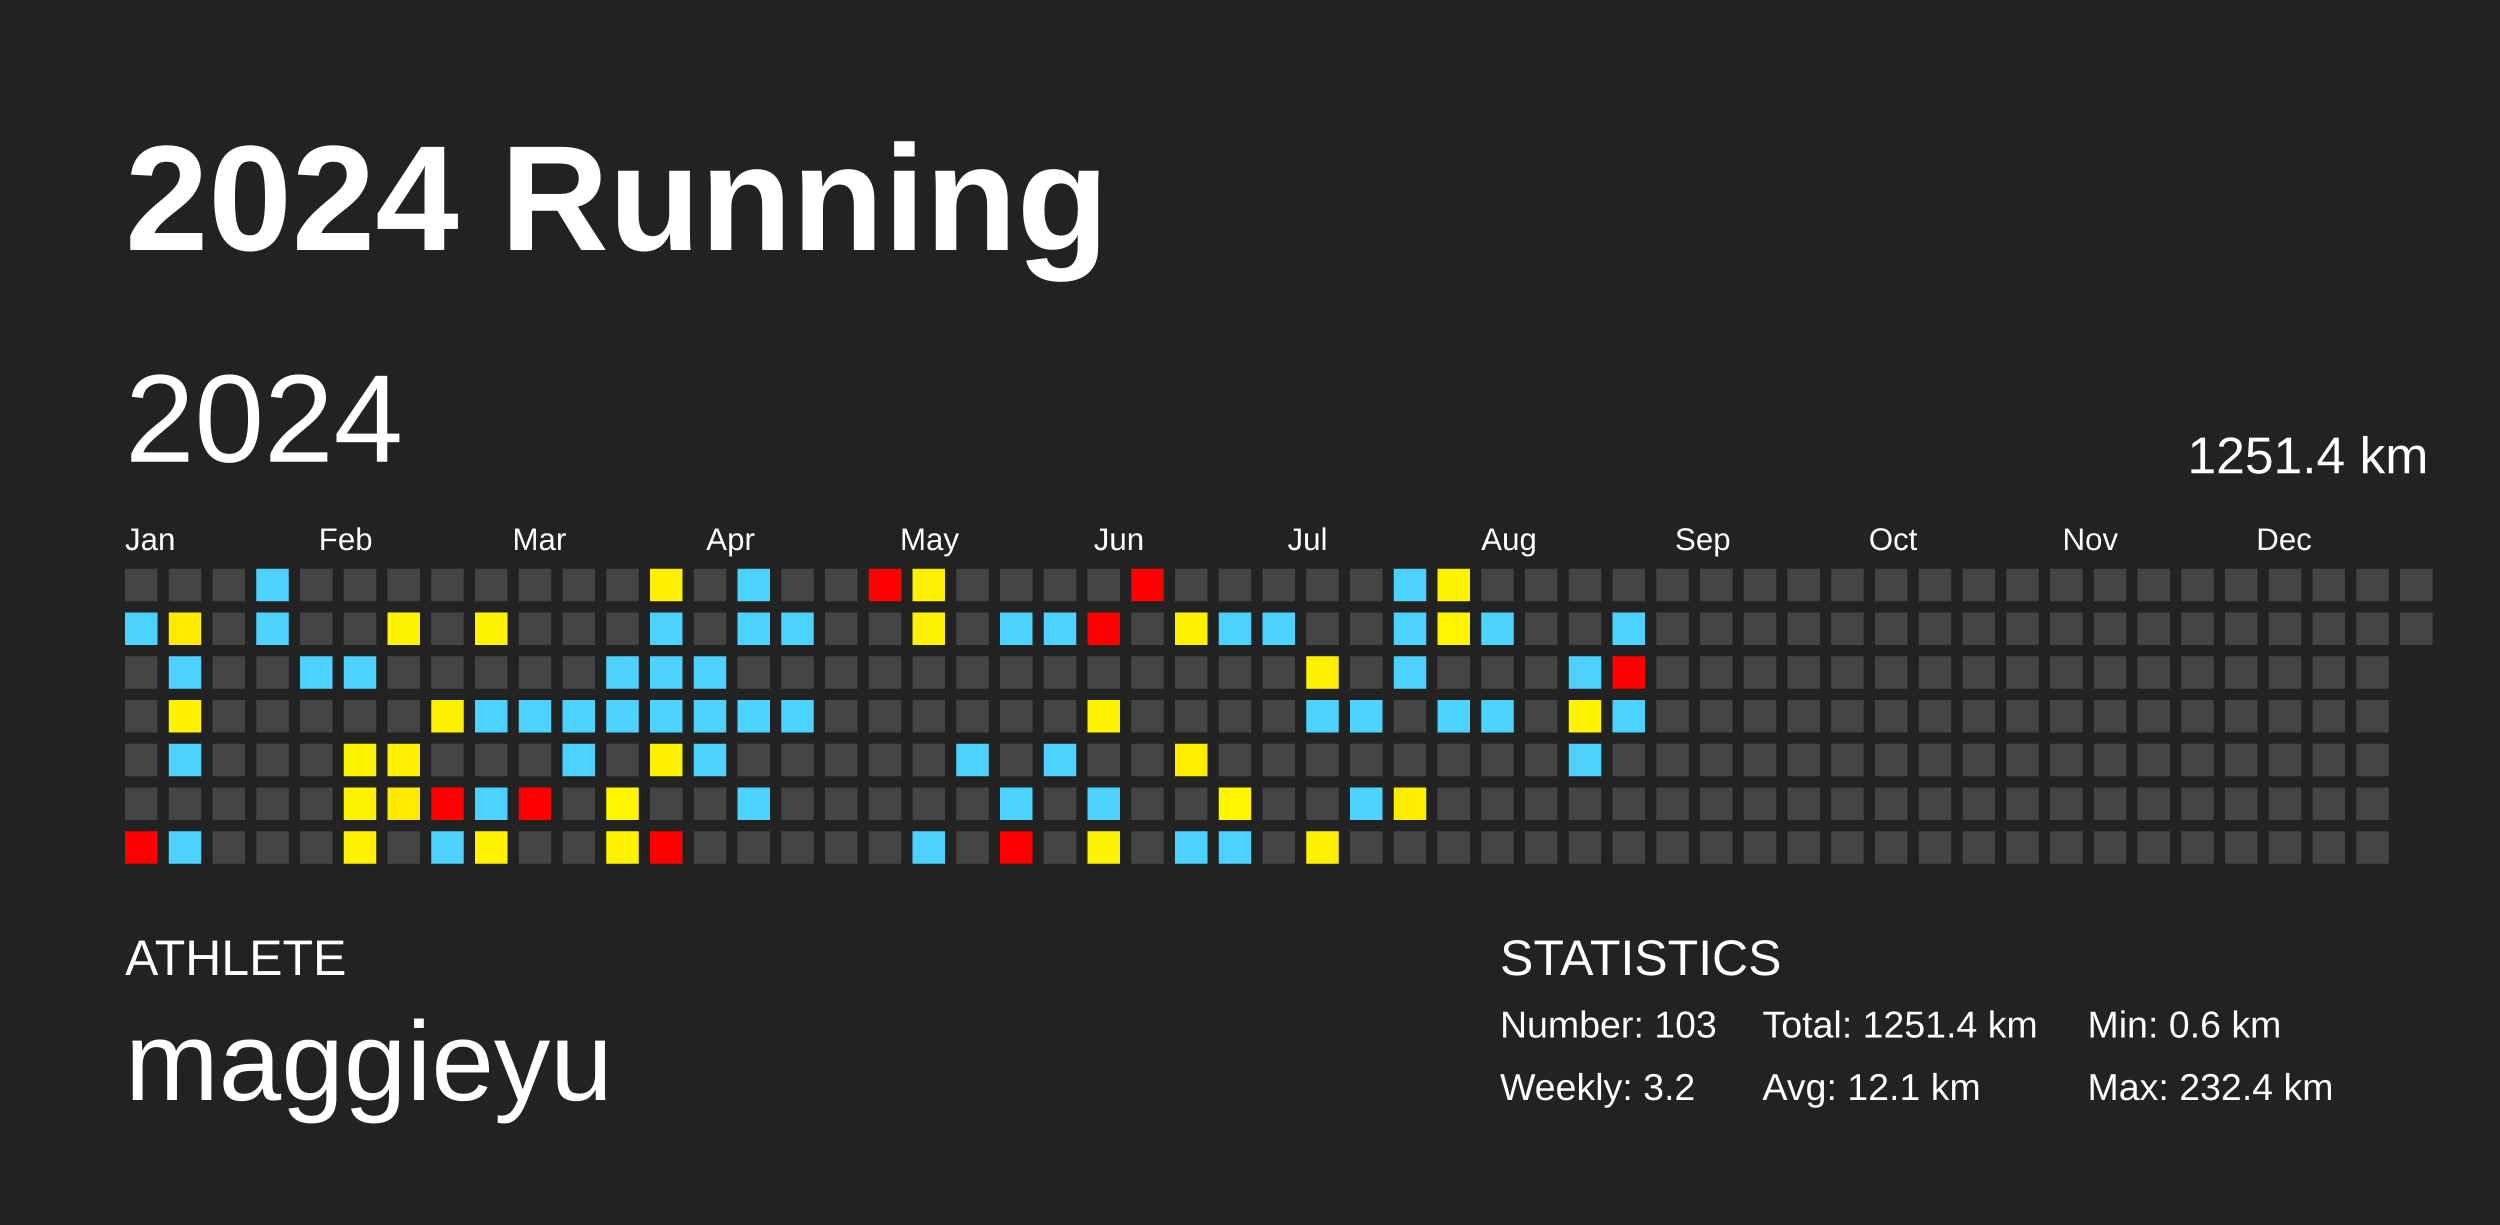
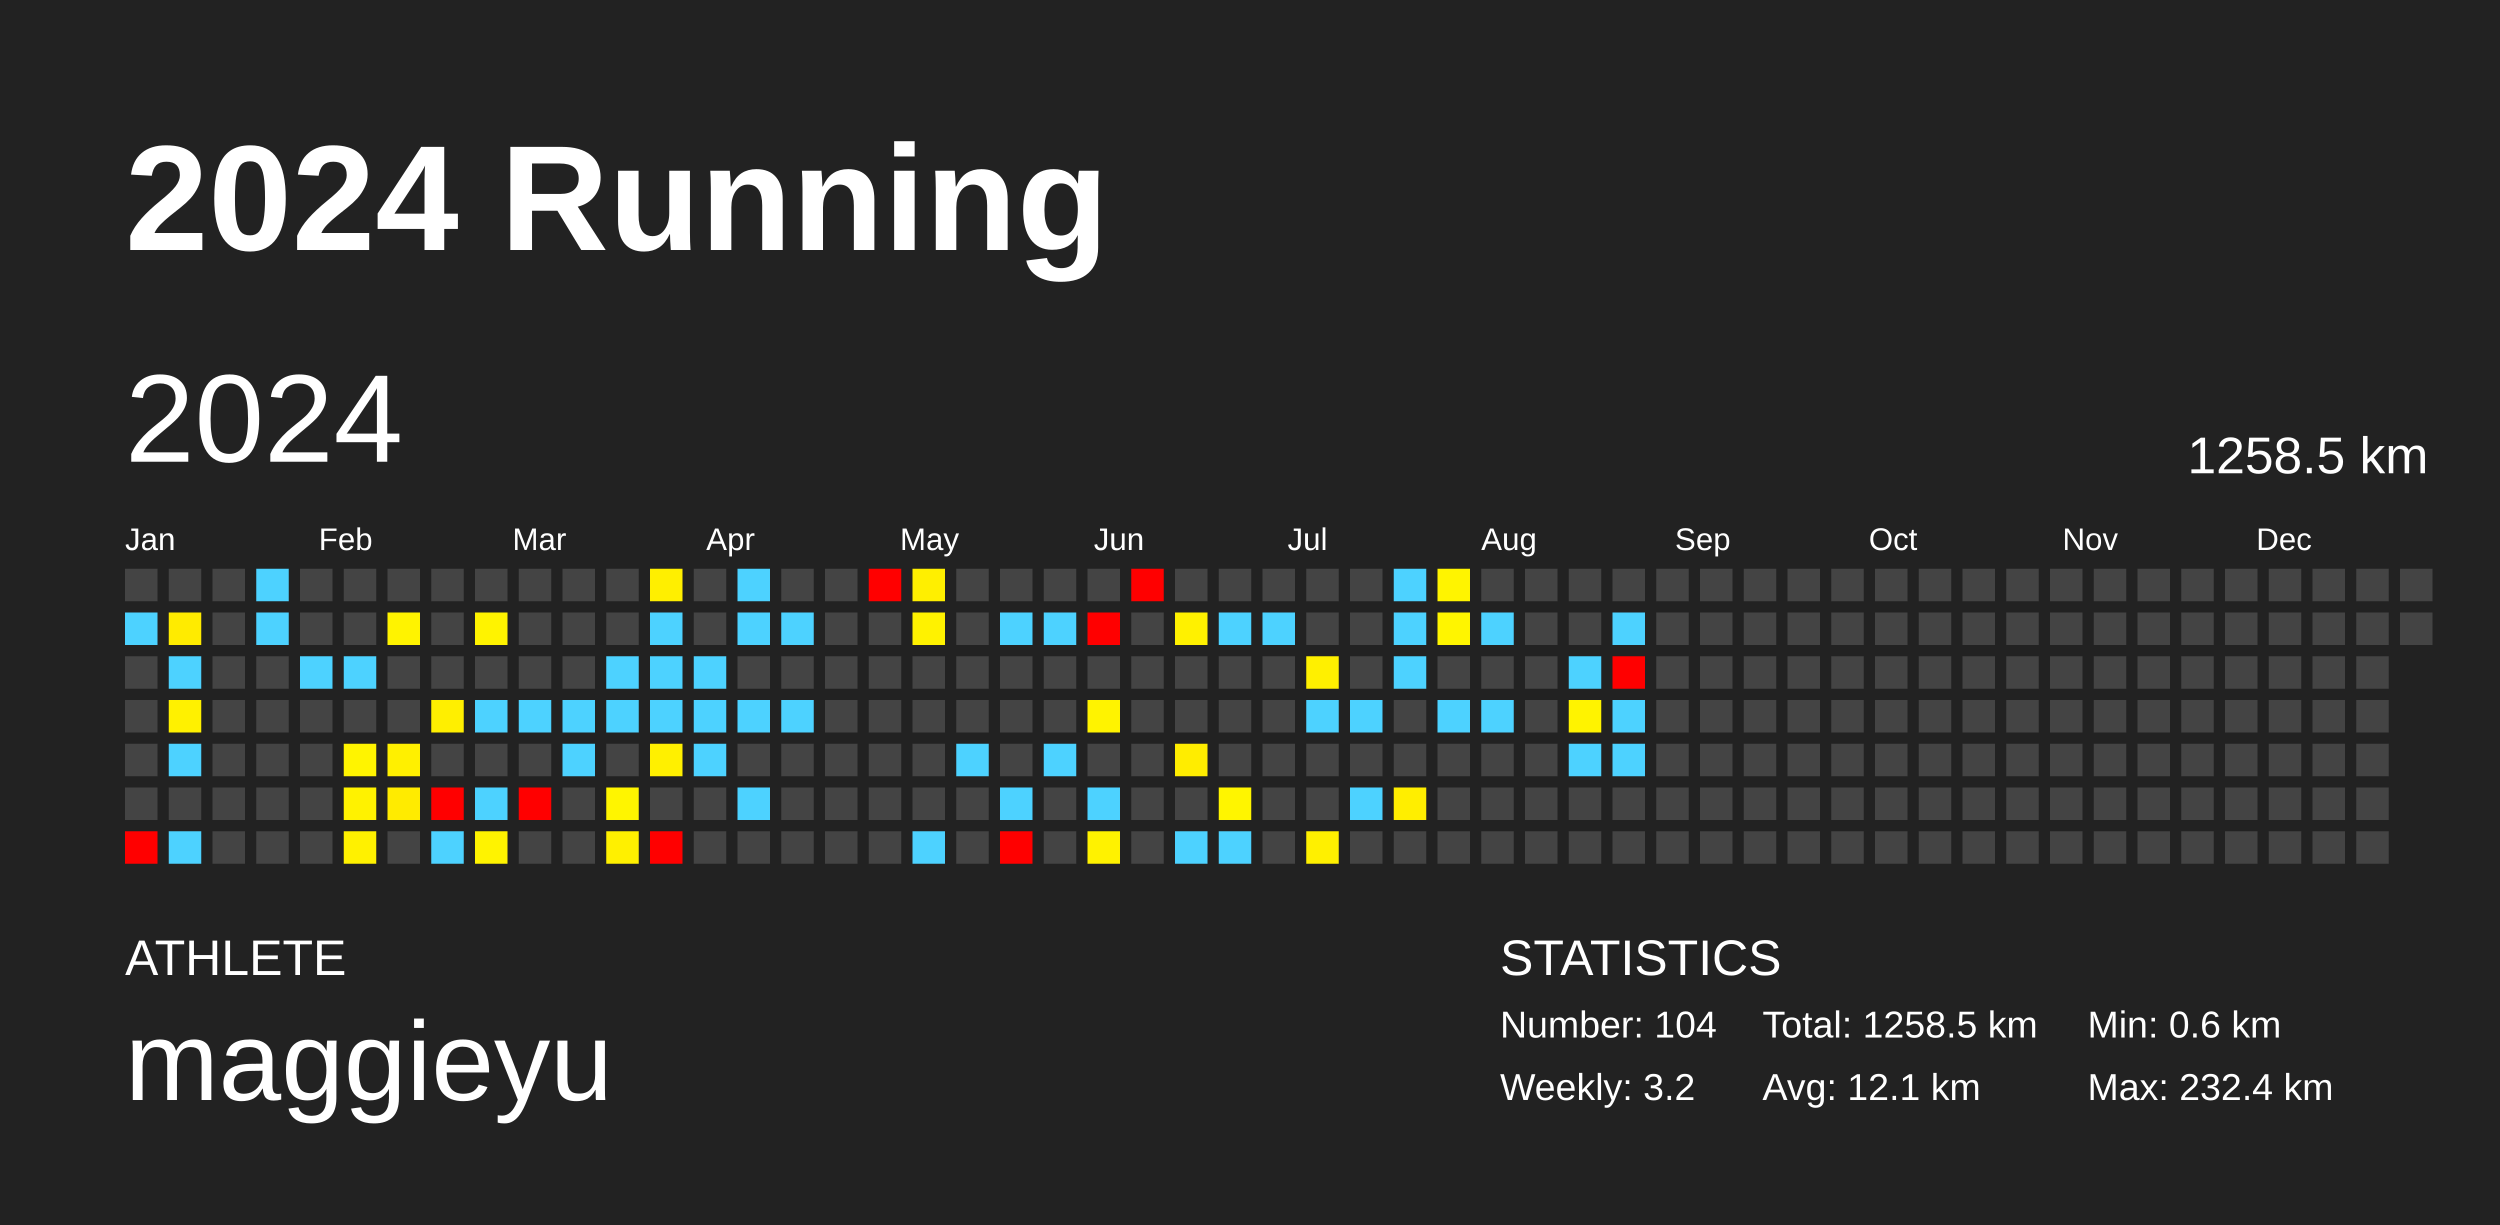
<svg xmlns="http://www.w3.org/2000/svg" baseProfile="full" height="98mm" version="1.1" viewBox="0,0,200,98" width="200mm">
  <defs />
  <rect fill="#222222" height="98" width="200" x="0" y="0" />
  <text fill="#FFFFFF" style="font-size:12px; font-family:Arial; font-weight:bold;" x="10" y="20">2024 Running</text>
  <text fill="#FFFFFF" style="font-size:4px; font-family:Arial" x="10" y="78">ATHLETE</text>
  <text fill="#FFFFFF" style="font-size:9px; font-family:Arial" x="10" y="88">maggieyu</text>
  <text fill="#FFFFFF" style="font-size:4px; font-family:Arial" x="120" y="78">STATISTICS</text>
-   <text fill="#FFFFFF" style="font-size:3px; font-family:Arial" x="120" y="83">Number: 103</text>
+   <text fill="#FFFFFF" style="font-size:3px; font-family:Arial" x="120" y="83">Number: 104</text>
  <text fill="#FFFFFF" style="font-size:3px; font-family:Arial" x="120" y="88">Weekly: 3.2</text>
-   <text fill="#FFFFFF" style="font-size:3px; font-family:Arial" x="141" y="83">Total: 1251.4 km</text>
+   <text fill="#FFFFFF" style="font-size:3px; font-family:Arial" x="141" y="83">Total: 1258.5 km</text>
  <text fill="#FFFFFF" style="font-size:3px; font-family:Arial" x="141" y="88">Avg: 12.1 km</text>
  <text fill="#FFFFFF" style="font-size:3px; font-family:Arial" x="167" y="83">Min: 0.6 km</text>
  <text fill="#FFFFFF" style="font-size:3px; font-family:Arial" x="167" y="88">Max: 232.4 km</text>
  <text dominant-baseline="hanging" fill="#FFFFFF" style="font-size:10.0px; font-family:Arial;" x="10" y="30">2024</text>
-   <text dominant-baseline="hanging" fill="#FFFFFF" style="font-size:4.125px; font-family:Arial;" x="175" y="35">1251.4 km</text>
+   <text dominant-baseline="hanging" fill="#FFFFFF" style="font-size:4.125px; font-family:Arial;" x="175" y="35">1258.5 km</text>
  <text fill="#FFFFFF" style="font-size:2.5px; font-family:Arial" x="10.0" y="44">Jan</text>
  <text fill="#FFFFFF" style="font-size:2.5px; font-family:Arial" x="25.5" y="44">Feb</text>
  <text fill="#FFFFFF" style="font-size:2.5px; font-family:Arial" x="41.0" y="44">Mar</text>
  <text fill="#FFFFFF" style="font-size:2.5px; font-family:Arial" x="56.5" y="44">Apr</text>
  <text fill="#FFFFFF" style="font-size:2.5px; font-family:Arial" x="72.0" y="44">May</text>
  <text fill="#FFFFFF" style="font-size:2.5px; font-family:Arial" x="87.5" y="44">Jun</text>
  <text fill="#FFFFFF" style="font-size:2.5px; font-family:Arial" x="103.0" y="44">Jul</text>
  <text fill="#FFFFFF" style="font-size:2.5px; font-family:Arial" x="118.5" y="44">Aug</text>
  <text fill="#FFFFFF" style="font-size:2.5px; font-family:Arial" x="134.0" y="44">Sep</text>
  <text fill="#FFFFFF" style="font-size:2.5px; font-family:Arial" x="149.5" y="44">Oct</text>
  <text fill="#FFFFFF" style="font-size:2.5px; font-family:Arial" x="165.0" y="44">Nov</text>
  <text fill="#FFFFFF" style="font-size:2.5px; font-family:Arial" x="180.5" y="44">Dec</text>
  <rect fill="#444444" height="2.6" width="2.6" x="10.0" y="45.5" />
  <rect fill="#4dd2ff" height="2.6" width="2.6" x="10.0" y="49.0" />
  <rect fill="#444444" height="2.6" width="2.6" x="10.0" y="52.5" />
  <rect fill="#444444" height="2.6" width="2.6" x="10.0" y="56.0" />
  <rect fill="#444444" height="2.6" width="2.6" x="10.0" y="59.5" />
  <rect fill="#444444" height="2.6" width="2.6" x="10.0" y="63.0" />
  <rect fill="red" height="2.6" width="2.6" x="10.0" y="66.5" />
  <rect fill="#444444" height="2.6" width="2.6" x="13.5" y="45.5" />
  <rect fill="#ffeb00" height="2.6" width="2.6" x="13.5" y="49.0" />
  <rect fill="#4dd2ff" height="2.6" width="2.6" x="13.5" y="52.5" />
  <rect fill="#fff100" height="2.6" width="2.6" x="13.5" y="56.0" />
  <rect fill="#4dd2ff" height="2.6" width="2.6" x="13.5" y="59.5" />
  <rect fill="#444444" height="2.6" width="2.6" x="13.5" y="63.0" />
  <rect fill="#4dd2ff" height="2.6" width="2.6" x="13.5" y="66.5" />
  <rect fill="#444444" height="2.6" width="2.6" x="17.0" y="45.5" />
  <rect fill="#444444" height="2.6" width="2.6" x="17.0" y="49.0" />
  <rect fill="#444444" height="2.6" width="2.6" x="17.0" y="52.5" />
  <rect fill="#444444" height="2.6" width="2.6" x="17.0" y="56.0" />
  <rect fill="#444444" height="2.6" width="2.6" x="17.0" y="59.5" />
  <rect fill="#444444" height="2.6" width="2.6" x="17.0" y="63.0" />
  <rect fill="#444444" height="2.6" width="2.6" x="17.0" y="66.5" />
  <rect fill="#4dd2ff" height="2.6" width="2.6" x="20.5" y="45.5" />
  <rect fill="#4dd2ff" height="2.6" width="2.6" x="20.5" y="49.0" />
  <rect fill="#444444" height="2.6" width="2.6" x="20.5" y="52.5" />
  <rect fill="#444444" height="2.6" width="2.6" x="20.5" y="56.0" />
  <rect fill="#444444" height="2.6" width="2.6" x="20.5" y="59.5" />
  <rect fill="#444444" height="2.6" width="2.6" x="20.5" y="63.0" />
  <rect fill="#444444" height="2.6" width="2.6" x="20.5" y="66.5" />
  <rect fill="#444444" height="2.6" width="2.6" x="24.0" y="45.5" />
  <rect fill="#444444" height="2.6" width="2.6" x="24.0" y="49.0" />
  <rect fill="#4dd2ff" height="2.6" width="2.6" x="24.0" y="52.5" />
  <rect fill="#444444" height="2.6" width="2.6" x="24.0" y="56.0" />
  <rect fill="#444444" height="2.6" width="2.6" x="24.0" y="59.5" />
  <rect fill="#444444" height="2.6" width="2.6" x="24.0" y="63.0" />
  <rect fill="#444444" height="2.6" width="2.6" x="24.0" y="66.5" />
  <rect fill="#444444" height="2.6" width="2.6" x="27.5" y="45.5" />
  <rect fill="#444444" height="2.6" width="2.6" x="27.5" y="49.0" />
  <rect fill="#4dd2ff" height="2.6" width="2.6" x="27.5" y="52.5" />
  <rect fill="#444444" height="2.6" width="2.6" x="27.5" y="56.0" />
  <rect fill="#fff400" height="2.6" width="2.6" x="27.5" y="59.5" />
  <rect fill="#fff200" height="2.6" width="2.6" x="27.5" y="63.0" />
  <rect fill="#fff100" height="2.6" width="2.6" x="27.5" y="66.5" />
  <rect fill="#444444" height="2.6" width="2.6" x="31.0" y="45.5" />
  <rect fill="#fff300" height="2.6" width="2.6" x="31.0" y="49.0" />
  <rect fill="#444444" height="2.6" width="2.6" x="31.0" y="52.5" />
  <rect fill="#444444" height="2.6" width="2.6" x="31.0" y="56.0" />
  <rect fill="#fff000" height="2.6" width="2.6" x="31.0" y="59.5" />
  <rect fill="#ffeb00" height="2.6" width="2.6" x="31.0" y="63.0" />
  <rect fill="#444444" height="2.6" width="2.6" x="31.0" y="66.5" />
  <rect fill="#444444" height="2.6" width="2.6" x="34.5" y="45.5" />
  <rect fill="#444444" height="2.6" width="2.6" x="34.5" y="49.0" />
  <rect fill="#444444" height="2.6" width="2.6" x="34.5" y="52.5" />
  <rect fill="#ffef00" height="2.6" width="2.6" x="34.5" y="56.0" />
  <rect fill="#444444" height="2.6" width="2.6" x="34.5" y="59.5" />
  <rect fill="red" height="2.6" width="2.6" x="34.5" y="63.0" />
  <rect fill="#4dd2ff" height="2.6" width="2.6" x="34.5" y="66.5" />
  <rect fill="#444444" height="2.6" width="2.6" x="38.0" y="45.5" />
  <rect fill="#fff300" height="2.6" width="2.6" x="38.0" y="49.0" />
  <rect fill="#444444" height="2.6" width="2.6" x="38.0" y="52.5" />
  <rect fill="#4dd2ff" height="2.6" width="2.6" x="38.0" y="56.0" />
  <rect fill="#444444" height="2.6" width="2.6" x="38.0" y="59.5" />
  <rect fill="#4dd2ff" height="2.6" width="2.6" x="38.0" y="63.0" />
  <rect fill="#fff300" height="2.6" width="2.6" x="38.0" y="66.5" />
  <rect fill="#444444" height="2.6" width="2.6" x="41.5" y="45.5" />
  <rect fill="#444444" height="2.6" width="2.6" x="41.5" y="49.0" />
  <rect fill="#444444" height="2.6" width="2.6" x="41.5" y="52.5" />
  <rect fill="#4dd2ff" height="2.6" width="2.6" x="41.5" y="56.0" />
  <rect fill="#444444" height="2.6" width="2.6" x="41.5" y="59.5" />
  <rect fill="red" height="2.6" width="2.6" x="41.5" y="63.0" />
  <rect fill="#444444" height="2.6" width="2.6" x="41.5" y="66.5" />
  <rect fill="#444444" height="2.6" width="2.6" x="45.0" y="45.5" />
  <rect fill="#444444" height="2.6" width="2.6" x="45.0" y="49.0" />
  <rect fill="#444444" height="2.6" width="2.6" x="45.0" y="52.5" />
  <rect fill="#4dd2ff" height="2.6" width="2.6" x="45.0" y="56.0" />
  <rect fill="#4dd2ff" height="2.6" width="2.6" x="45.0" y="59.5" />
  <rect fill="#444444" height="2.6" width="2.6" x="45.0" y="63.0" />
  <rect fill="#444444" height="2.6" width="2.6" x="45.0" y="66.5" />
  <rect fill="#444444" height="2.6" width="2.6" x="48.5" y="45.5" />
  <rect fill="#444444" height="2.6" width="2.6" x="48.5" y="49.0" />
  <rect fill="#4dd2ff" height="2.6" width="2.6" x="48.5" y="52.5" />
  <rect fill="#4dd2ff" height="2.6" width="2.6" x="48.5" y="56.0" />
  <rect fill="#444444" height="2.6" width="2.6" x="48.5" y="59.5" />
  <rect fill="#fff500" height="2.6" width="2.6" x="48.5" y="63.0" />
  <rect fill="#fff000" height="2.6" width="2.6" x="48.5" y="66.5" />
  <rect fill="#ffef00" height="2.6" width="2.6" x="52.0" y="45.5" />
  <rect fill="#4dd2ff" height="2.6" width="2.6" x="52.0" y="49.0" />
  <rect fill="#4dd2ff" height="2.6" width="2.6" x="52.0" y="52.5" />
  <rect fill="#4dd2ff" height="2.6" width="2.6" x="52.0" y="56.0" />
  <rect fill="#fff000" height="2.6" width="2.6" x="52.0" y="59.5" />
  <rect fill="#444444" height="2.6" width="2.6" x="52.0" y="63.0" />
  <rect fill="red" height="2.6" width="2.6" x="52.0" y="66.5" />
  <rect fill="#444444" height="2.6" width="2.6" x="55.5" y="45.5" />
  <rect fill="#444444" height="2.6" width="2.6" x="55.5" y="49.0" />
  <rect fill="#4dd2ff" height="2.6" width="2.6" x="55.5" y="52.5" />
  <rect fill="#4dd2ff" height="2.6" width="2.6" x="55.5" y="56.0" />
  <rect fill="#4dd2ff" height="2.6" width="2.6" x="55.5" y="59.5" />
  <rect fill="#444444" height="2.6" width="2.6" x="55.5" y="63.0" />
  <rect fill="#444444" height="2.6" width="2.6" x="55.5" y="66.5" />
  <rect fill="#4dd2ff" height="2.6" width="2.6" x="59.0" y="45.5" />
  <rect fill="#4dd2ff" height="2.6" width="2.6" x="59.0" y="49.0" />
  <rect fill="#444444" height="2.6" width="2.6" x="59.0" y="52.5" />
  <rect fill="#4dd2ff" height="2.6" width="2.6" x="59.0" y="56.0" />
  <rect fill="#444444" height="2.6" width="2.6" x="59.0" y="59.5" />
  <rect fill="#4dd2ff" height="2.6" width="2.6" x="59.0" y="63.0" />
  <rect fill="#444444" height="2.6" width="2.6" x="59.0" y="66.5" />
  <rect fill="#444444" height="2.6" width="2.6" x="62.5" y="45.5" />
  <rect fill="#4dd2ff" height="2.6" width="2.6" x="62.5" y="49.0" />
  <rect fill="#444444" height="2.6" width="2.6" x="62.5" y="52.5" />
  <rect fill="#4dd2ff" height="2.6" width="2.6" x="62.5" y="56.0" />
  <rect fill="#444444" height="2.6" width="2.6" x="62.5" y="59.5" />
  <rect fill="#444444" height="2.6" width="2.6" x="62.5" y="63.0" />
  <rect fill="#444444" height="2.6" width="2.6" x="62.5" y="66.5" />
  <rect fill="#444444" height="2.6" width="2.6" x="66.0" y="45.5" />
  <rect fill="#444444" height="2.6" width="2.6" x="66.0" y="49.0" />
  <rect fill="#444444" height="2.6" width="2.6" x="66.0" y="52.5" />
  <rect fill="#444444" height="2.6" width="2.6" x="66.0" y="56.0" />
  <rect fill="#444444" height="2.6" width="2.6" x="66.0" y="59.5" />
  <rect fill="#444444" height="2.6" width="2.6" x="66.0" y="63.0" />
  <rect fill="#444444" height="2.6" width="2.6" x="66.0" y="66.5" />
  <rect fill="red" height="2.6" width="2.6" x="69.5" y="45.5" />
  <rect fill="#444444" height="2.6" width="2.6" x="69.5" y="49.0" />
  <rect fill="#444444" height="2.6" width="2.6" x="69.5" y="52.5" />
  <rect fill="#444444" height="2.6" width="2.6" x="69.5" y="56.0" />
  <rect fill="#444444" height="2.6" width="2.6" x="69.5" y="59.5" />
  <rect fill="#444444" height="2.6" width="2.6" x="69.5" y="63.0" />
  <rect fill="#444444" height="2.6" width="2.6" x="69.5" y="66.5" />
  <rect fill="#ffef00" height="2.6" width="2.6" x="73.0" y="45.5" />
  <rect fill="#fff200" height="2.6" width="2.6" x="73.0" y="49.0" />
  <rect fill="#444444" height="2.6" width="2.6" x="73.0" y="52.5" />
  <rect fill="#444444" height="2.6" width="2.6" x="73.0" y="56.0" />
  <rect fill="#444444" height="2.6" width="2.6" x="73.0" y="59.5" />
  <rect fill="#444444" height="2.6" width="2.6" x="73.0" y="63.0" />
  <rect fill="#4dd2ff" height="2.6" width="2.6" x="73.0" y="66.5" />
  <rect fill="#444444" height="2.6" width="2.6" x="76.5" y="45.5" />
  <rect fill="#444444" height="2.6" width="2.6" x="76.5" y="49.0" />
  <rect fill="#444444" height="2.6" width="2.6" x="76.5" y="52.5" />
  <rect fill="#444444" height="2.6" width="2.6" x="76.5" y="56.0" />
  <rect fill="#4dd2ff" height="2.6" width="2.6" x="76.5" y="59.5" />
  <rect fill="#444444" height="2.6" width="2.6" x="76.5" y="63.0" />
  <rect fill="#444444" height="2.6" width="2.6" x="76.5" y="66.5" />
  <rect fill="#444444" height="2.6" width="2.6" x="80.0" y="45.5" />
  <rect fill="#4dd2ff" height="2.6" width="2.6" x="80.0" y="49.0" />
  <rect fill="#444444" height="2.6" width="2.6" x="80.0" y="52.5" />
  <rect fill="#444444" height="2.6" width="2.6" x="80.0" y="56.0" />
  <rect fill="#444444" height="2.6" width="2.6" x="80.0" y="59.5" />
  <rect fill="#4dd2ff" height="2.6" width="2.6" x="80.0" y="63.0" />
  <rect fill="red" height="2.6" width="2.6" x="80.0" y="66.5" />
  <rect fill="#444444" height="2.6" width="2.6" x="83.5" y="45.5" />
  <rect fill="#4dd2ff" height="2.6" width="2.6" x="83.5" y="49.0" />
  <rect fill="#444444" height="2.6" width="2.6" x="83.5" y="52.5" />
  <rect fill="#444444" height="2.6" width="2.6" x="83.5" y="56.0" />
  <rect fill="#4dd2ff" height="2.6" width="2.6" x="83.5" y="59.5" />
  <rect fill="#444444" height="2.6" width="2.6" x="83.5" y="63.0" />
  <rect fill="#444444" height="2.6" width="2.6" x="83.5" y="66.5" />
  <rect fill="#444444" height="2.6" width="2.6" x="87.0" y="45.5" />
  <rect fill="red" height="2.6" width="2.6" x="87.0" y="49.0" />
  <rect fill="#444444" height="2.6" width="2.6" x="87.0" y="52.5" />
  <rect fill="#fff300" height="2.6" width="2.6" x="87.0" y="56.0" />
  <rect fill="#444444" height="2.6" width="2.6" x="87.0" y="59.5" />
  <rect fill="#4dd2ff" height="2.6" width="2.6" x="87.0" y="63.0" />
  <rect fill="#fff200" height="2.6" width="2.6" x="87.0" y="66.5" />
  <rect fill="red" height="2.6" width="2.6" x="90.5" y="45.5" />
  <rect fill="#444444" height="2.6" width="2.6" x="90.5" y="49.0" />
  <rect fill="#444444" height="2.6" width="2.6" x="90.5" y="52.5" />
  <rect fill="#444444" height="2.6" width="2.6" x="90.5" y="56.0" />
  <rect fill="#444444" height="2.6" width="2.6" x="90.5" y="59.5" />
  <rect fill="#444444" height="2.6" width="2.6" x="90.5" y="63.0" />
  <rect fill="#444444" height="2.6" width="2.6" x="90.5" y="66.5" />
  <rect fill="#444444" height="2.6" width="2.6" x="94.0" y="45.5" />
  <rect fill="#fff100" height="2.6" width="2.6" x="94.0" y="49.0" />
  <rect fill="#444444" height="2.6" width="2.6" x="94.0" y="52.5" />
  <rect fill="#444444" height="2.6" width="2.6" x="94.0" y="56.0" />
  <rect fill="#ffed00" height="2.6" width="2.6" x="94.0" y="59.5" />
  <rect fill="#444444" height="2.6" width="2.6" x="94.0" y="63.0" />
  <rect fill="#4dd2ff" height="2.6" width="2.6" x="94.0" y="66.5" />
  <rect fill="#444444" height="2.6" width="2.6" x="97.5" y="45.5" />
  <rect fill="#4dd2ff" height="2.6" width="2.6" x="97.5" y="49.0" />
  <rect fill="#444444" height="2.6" width="2.6" x="97.5" y="52.5" />
  <rect fill="#444444" height="2.6" width="2.6" x="97.5" y="56.0" />
  <rect fill="#444444" height="2.6" width="2.6" x="97.5" y="59.5" />
  <rect fill="#fff500" height="2.6" width="2.6" x="97.5" y="63.0" />
  <rect fill="#4dd2ff" height="2.6" width="2.6" x="97.5" y="66.5" />
  <rect fill="#444444" height="2.6" width="2.6" x="101.0" y="45.5" />
  <rect fill="#4dd2ff" height="2.6" width="2.6" x="101.0" y="49.0" />
  <rect fill="#444444" height="2.6" width="2.6" x="101.0" y="52.5" />
  <rect fill="#444444" height="2.6" width="2.6" x="101.0" y="56.0" />
  <rect fill="#444444" height="2.6" width="2.6" x="101.0" y="59.5" />
  <rect fill="#444444" height="2.6" width="2.6" x="101.0" y="63.0" />
  <rect fill="#444444" height="2.6" width="2.6" x="101.0" y="66.5" />
  <rect fill="#444444" height="2.6" width="2.6" x="104.5" y="45.5" />
  <rect fill="#444444" height="2.6" width="2.6" x="104.5" y="49.0" />
  <rect fill="#fff000" height="2.6" width="2.6" x="104.5" y="52.5" />
  <rect fill="#4dd2ff" height="2.6" width="2.6" x="104.5" y="56.0" />
  <rect fill="#444444" height="2.6" width="2.6" x="104.5" y="59.5" />
  <rect fill="#444444" height="2.6" width="2.6" x="104.5" y="63.0" />
  <rect fill="#fff000" height="2.6" width="2.6" x="104.5" y="66.5" />
  <rect fill="#444444" height="2.6" width="2.6" x="108.0" y="45.5" />
  <rect fill="#444444" height="2.6" width="2.6" x="108.0" y="49.0" />
  <rect fill="#444444" height="2.6" width="2.6" x="108.0" y="52.5" />
  <rect fill="#4dd2ff" height="2.6" width="2.6" x="108.0" y="56.0" />
  <rect fill="#444444" height="2.6" width="2.6" x="108.0" y="59.5" />
  <rect fill="#4dd2ff" height="2.6" width="2.6" x="108.0" y="63.0" />
  <rect fill="#444444" height="2.6" width="2.6" x="108.0" y="66.5" />
  <rect fill="#4dd2ff" height="2.6" width="2.6" x="111.5" y="45.5" />
  <rect fill="#4dd2ff" height="2.6" width="2.6" x="111.5" y="49.0" />
  <rect fill="#4dd2ff" height="2.6" width="2.6" x="111.5" y="52.5" />
  <rect fill="#444444" height="2.6" width="2.6" x="111.5" y="56.0" />
  <rect fill="#444444" height="2.6" width="2.6" x="111.5" y="59.5" />
  <rect fill="#ffee00" height="2.6" width="2.6" x="111.5" y="63.0" />
  <rect fill="#444444" height="2.6" width="2.6" x="111.5" y="66.5" />
  <rect fill="#fff400" height="2.6" width="2.6" x="115.0" y="45.5" />
  <rect fill="#fff500" height="2.6" width="2.6" x="115.0" y="49.0" />
  <rect fill="#444444" height="2.6" width="2.6" x="115.0" y="52.5" />
  <rect fill="#4dd2ff" height="2.6" width="2.6" x="115.0" y="56.0" />
  <rect fill="#444444" height="2.6" width="2.6" x="115.0" y="59.5" />
  <rect fill="#444444" height="2.6" width="2.6" x="115.0" y="63.0" />
  <rect fill="#444444" height="2.6" width="2.6" x="115.0" y="66.5" />
  <rect fill="#444444" height="2.6" width="2.6" x="118.5" y="45.5" />
  <rect fill="#4dd2ff" height="2.6" width="2.6" x="118.5" y="49.0" />
  <rect fill="#444444" height="2.6" width="2.6" x="118.5" y="52.5" />
  <rect fill="#4dd2ff" height="2.6" width="2.6" x="118.5" y="56.0" />
  <rect fill="#444444" height="2.6" width="2.6" x="118.5" y="59.5" />
  <rect fill="#444444" height="2.6" width="2.6" x="118.5" y="63.0" />
  <rect fill="#444444" height="2.6" width="2.6" x="118.5" y="66.5" />
  <rect fill="#444444" height="2.6" width="2.6" x="122.0" y="45.5" />
  <rect fill="#444444" height="2.6" width="2.6" x="122.0" y="49.0" />
  <rect fill="#444444" height="2.6" width="2.6" x="122.0" y="52.5" />
  <rect fill="#444444" height="2.6" width="2.6" x="122.0" y="56.0" />
  <rect fill="#444444" height="2.6" width="2.6" x="122.0" y="59.5" />
  <rect fill="#444444" height="2.6" width="2.6" x="122.0" y="63.0" />
  <rect fill="#444444" height="2.6" width="2.6" x="122.0" y="66.5" />
  <rect fill="#444444" height="2.6" width="2.6" x="125.5" y="45.5" />
  <rect fill="#444444" height="2.6" width="2.6" x="125.5" y="49.0" />
  <rect fill="#4dd2ff" height="2.6" width="2.6" x="125.5" y="52.5" />
  <rect fill="#fff300" height="2.6" width="2.6" x="125.5" y="56.0" />
  <rect fill="#4dd2ff" height="2.6" width="2.6" x="125.5" y="59.5" />
  <rect fill="#444444" height="2.6" width="2.6" x="125.5" y="63.0" />
  <rect fill="#444444" height="2.6" width="2.6" x="125.5" y="66.5" />
  <rect fill="#444444" height="2.6" width="2.6" x="129.0" y="45.5" />
  <rect fill="#4dd2ff" height="2.6" width="2.6" x="129.0" y="49.0" />
  <rect fill="red" height="2.6" width="2.6" x="129.0" y="52.5" />
  <rect fill="#4dd2ff" height="2.6" width="2.6" x="129.0" y="56.0" />
-   <rect fill="#444444" height="2.6" width="2.6" x="129.0" y="59.5" />
+   <rect fill="#4dd2ff" height="2.6" width="2.6" x="129.0" y="59.5" />
  <rect fill="#444444" height="2.6" width="2.6" x="129.0" y="63.0" />
  <rect fill="#444444" height="2.6" width="2.6" x="129.0" y="66.5" />
  <rect fill="#444444" height="2.6" width="2.6" x="132.5" y="45.5" />
  <rect fill="#444444" height="2.6" width="2.6" x="132.5" y="49.0" />
  <rect fill="#444444" height="2.6" width="2.6" x="132.5" y="52.5" />
  <rect fill="#444444" height="2.6" width="2.6" x="132.5" y="56.0" />
  <rect fill="#444444" height="2.6" width="2.6" x="132.5" y="59.5" />
  <rect fill="#444444" height="2.6" width="2.6" x="132.5" y="63.0" />
  <rect fill="#444444" height="2.6" width="2.6" x="132.5" y="66.5" />
  <rect fill="#444444" height="2.6" width="2.6" x="136.0" y="45.5" />
  <rect fill="#444444" height="2.6" width="2.6" x="136.0" y="49.0" />
  <rect fill="#444444" height="2.6" width="2.6" x="136.0" y="52.5" />
  <rect fill="#444444" height="2.6" width="2.6" x="136.0" y="56.0" />
  <rect fill="#444444" height="2.6" width="2.6" x="136.0" y="59.5" />
  <rect fill="#444444" height="2.6" width="2.6" x="136.0" y="63.0" />
  <rect fill="#444444" height="2.6" width="2.6" x="136.0" y="66.5" />
  <rect fill="#444444" height="2.6" width="2.6" x="139.5" y="45.5" />
  <rect fill="#444444" height="2.6" width="2.6" x="139.5" y="49.0" />
  <rect fill="#444444" height="2.6" width="2.6" x="139.5" y="52.5" />
  <rect fill="#444444" height="2.6" width="2.6" x="139.5" y="56.0" />
  <rect fill="#444444" height="2.6" width="2.6" x="139.5" y="59.5" />
  <rect fill="#444444" height="2.6" width="2.6" x="139.5" y="63.0" />
  <rect fill="#444444" height="2.6" width="2.6" x="139.5" y="66.5" />
  <rect fill="#444444" height="2.6" width="2.6" x="143.0" y="45.5" />
  <rect fill="#444444" height="2.6" width="2.6" x="143.0" y="49.0" />
  <rect fill="#444444" height="2.6" width="2.6" x="143.0" y="52.5" />
  <rect fill="#444444" height="2.6" width="2.6" x="143.0" y="56.0" />
  <rect fill="#444444" height="2.6" width="2.6" x="143.0" y="59.5" />
  <rect fill="#444444" height="2.6" width="2.6" x="143.0" y="63.0" />
  <rect fill="#444444" height="2.6" width="2.6" x="143.0" y="66.5" />
  <rect fill="#444444" height="2.6" width="2.6" x="146.5" y="45.5" />
  <rect fill="#444444" height="2.6" width="2.6" x="146.5" y="49.0" />
  <rect fill="#444444" height="2.6" width="2.6" x="146.5" y="52.5" />
  <rect fill="#444444" height="2.6" width="2.6" x="146.5" y="56.0" />
  <rect fill="#444444" height="2.6" width="2.6" x="146.5" y="59.5" />
  <rect fill="#444444" height="2.6" width="2.6" x="146.5" y="63.0" />
  <rect fill="#444444" height="2.6" width="2.6" x="146.5" y="66.5" />
  <rect fill="#444444" height="2.6" width="2.6" x="150.0" y="45.5" />
  <rect fill="#444444" height="2.6" width="2.6" x="150.0" y="49.0" />
  <rect fill="#444444" height="2.6" width="2.6" x="150.0" y="52.5" />
  <rect fill="#444444" height="2.6" width="2.6" x="150.0" y="56.0" />
  <rect fill="#444444" height="2.6" width="2.6" x="150.0" y="59.5" />
  <rect fill="#444444" height="2.6" width="2.6" x="150.0" y="63.0" />
  <rect fill="#444444" height="2.6" width="2.6" x="150.0" y="66.5" />
  <rect fill="#444444" height="2.6" width="2.6" x="153.5" y="45.5" />
  <rect fill="#444444" height="2.6" width="2.6" x="153.5" y="49.0" />
  <rect fill="#444444" height="2.6" width="2.6" x="153.5" y="52.5" />
  <rect fill="#444444" height="2.6" width="2.6" x="153.5" y="56.0" />
  <rect fill="#444444" height="2.6" width="2.6" x="153.5" y="59.5" />
  <rect fill="#444444" height="2.6" width="2.6" x="153.5" y="63.0" />
  <rect fill="#444444" height="2.6" width="2.6" x="153.5" y="66.5" />
  <rect fill="#444444" height="2.6" width="2.6" x="157.0" y="45.5" />
  <rect fill="#444444" height="2.6" width="2.6" x="157.0" y="49.0" />
  <rect fill="#444444" height="2.6" width="2.6" x="157.0" y="52.5" />
  <rect fill="#444444" height="2.6" width="2.6" x="157.0" y="56.0" />
  <rect fill="#444444" height="2.6" width="2.6" x="157.0" y="59.5" />
  <rect fill="#444444" height="2.6" width="2.6" x="157.0" y="63.0" />
  <rect fill="#444444" height="2.6" width="2.6" x="157.0" y="66.5" />
  <rect fill="#444444" height="2.6" width="2.6" x="160.5" y="45.5" />
  <rect fill="#444444" height="2.6" width="2.6" x="160.5" y="49.0" />
  <rect fill="#444444" height="2.6" width="2.6" x="160.5" y="52.5" />
  <rect fill="#444444" height="2.6" width="2.6" x="160.5" y="56.0" />
  <rect fill="#444444" height="2.6" width="2.6" x="160.5" y="59.5" />
  <rect fill="#444444" height="2.6" width="2.6" x="160.5" y="63.0" />
  <rect fill="#444444" height="2.6" width="2.6" x="160.5" y="66.5" />
  <rect fill="#444444" height="2.6" width="2.6" x="164.0" y="45.5" />
  <rect fill="#444444" height="2.6" width="2.6" x="164.0" y="49.0" />
  <rect fill="#444444" height="2.6" width="2.6" x="164.0" y="52.5" />
  <rect fill="#444444" height="2.6" width="2.6" x="164.0" y="56.0" />
  <rect fill="#444444" height="2.6" width="2.6" x="164.0" y="59.5" />
  <rect fill="#444444" height="2.6" width="2.6" x="164.0" y="63.0" />
  <rect fill="#444444" height="2.6" width="2.6" x="164.0" y="66.5" />
  <rect fill="#444444" height="2.6" width="2.6" x="167.5" y="45.5" />
  <rect fill="#444444" height="2.6" width="2.6" x="167.5" y="49.0" />
  <rect fill="#444444" height="2.6" width="2.6" x="167.5" y="52.5" />
  <rect fill="#444444" height="2.6" width="2.6" x="167.5" y="56.0" />
  <rect fill="#444444" height="2.6" width="2.6" x="167.5" y="59.5" />
  <rect fill="#444444" height="2.6" width="2.6" x="167.5" y="63.0" />
  <rect fill="#444444" height="2.6" width="2.6" x="167.5" y="66.5" />
  <rect fill="#444444" height="2.6" width="2.6" x="171.0" y="45.5" />
  <rect fill="#444444" height="2.6" width="2.6" x="171.0" y="49.0" />
  <rect fill="#444444" height="2.6" width="2.6" x="171.0" y="52.5" />
  <rect fill="#444444" height="2.6" width="2.6" x="171.0" y="56.0" />
  <rect fill="#444444" height="2.6" width="2.6" x="171.0" y="59.5" />
  <rect fill="#444444" height="2.6" width="2.6" x="171.0" y="63.0" />
  <rect fill="#444444" height="2.6" width="2.6" x="171.0" y="66.5" />
  <rect fill="#444444" height="2.6" width="2.6" x="174.5" y="45.5" />
  <rect fill="#444444" height="2.6" width="2.6" x="174.5" y="49.0" />
  <rect fill="#444444" height="2.6" width="2.6" x="174.5" y="52.5" />
  <rect fill="#444444" height="2.6" width="2.6" x="174.5" y="56.0" />
  <rect fill="#444444" height="2.6" width="2.6" x="174.5" y="59.5" />
  <rect fill="#444444" height="2.6" width="2.6" x="174.5" y="63.0" />
  <rect fill="#444444" height="2.6" width="2.6" x="174.5" y="66.5" />
  <rect fill="#444444" height="2.6" width="2.6" x="178.0" y="45.5" />
  <rect fill="#444444" height="2.6" width="2.6" x="178.0" y="49.0" />
  <rect fill="#444444" height="2.6" width="2.6" x="178.0" y="52.5" />
  <rect fill="#444444" height="2.6" width="2.6" x="178.0" y="56.0" />
  <rect fill="#444444" height="2.6" width="2.6" x="178.0" y="59.5" />
  <rect fill="#444444" height="2.6" width="2.6" x="178.0" y="63.0" />
  <rect fill="#444444" height="2.6" width="2.6" x="178.0" y="66.5" />
  <rect fill="#444444" height="2.6" width="2.6" x="181.5" y="45.5" />
  <rect fill="#444444" height="2.6" width="2.6" x="181.5" y="49.0" />
  <rect fill="#444444" height="2.6" width="2.6" x="181.5" y="52.5" />
  <rect fill="#444444" height="2.6" width="2.6" x="181.5" y="56.0" />
  <rect fill="#444444" height="2.6" width="2.6" x="181.5" y="59.5" />
  <rect fill="#444444" height="2.6" width="2.6" x="181.5" y="63.0" />
  <rect fill="#444444" height="2.6" width="2.6" x="181.5" y="66.5" />
  <rect fill="#444444" height="2.6" width="2.6" x="185.0" y="45.5" />
  <rect fill="#444444" height="2.6" width="2.6" x="185.0" y="49.0" />
  <rect fill="#444444" height="2.6" width="2.6" x="185.0" y="52.5" />
  <rect fill="#444444" height="2.6" width="2.6" x="185.0" y="56.0" />
  <rect fill="#444444" height="2.6" width="2.6" x="185.0" y="59.5" />
  <rect fill="#444444" height="2.6" width="2.6" x="185.0" y="63.0" />
  <rect fill="#444444" height="2.6" width="2.6" x="185.0" y="66.5" />
  <rect fill="#444444" height="2.6" width="2.6" x="188.5" y="45.5" />
  <rect fill="#444444" height="2.6" width="2.6" x="188.5" y="49.0" />
  <rect fill="#444444" height="2.6" width="2.6" x="188.5" y="52.5" />
  <rect fill="#444444" height="2.6" width="2.6" x="188.5" y="56.0" />
  <rect fill="#444444" height="2.6" width="2.6" x="188.5" y="59.5" />
  <rect fill="#444444" height="2.6" width="2.6" x="188.5" y="63.0" />
  <rect fill="#444444" height="2.6" width="2.6" x="188.5" y="66.5" />
  <rect fill="#444444" height="2.6" width="2.6" x="192.0" y="45.5" />
  <rect fill="#444444" height="2.6" width="2.6" x="192.0" y="49.0" />
</svg>
